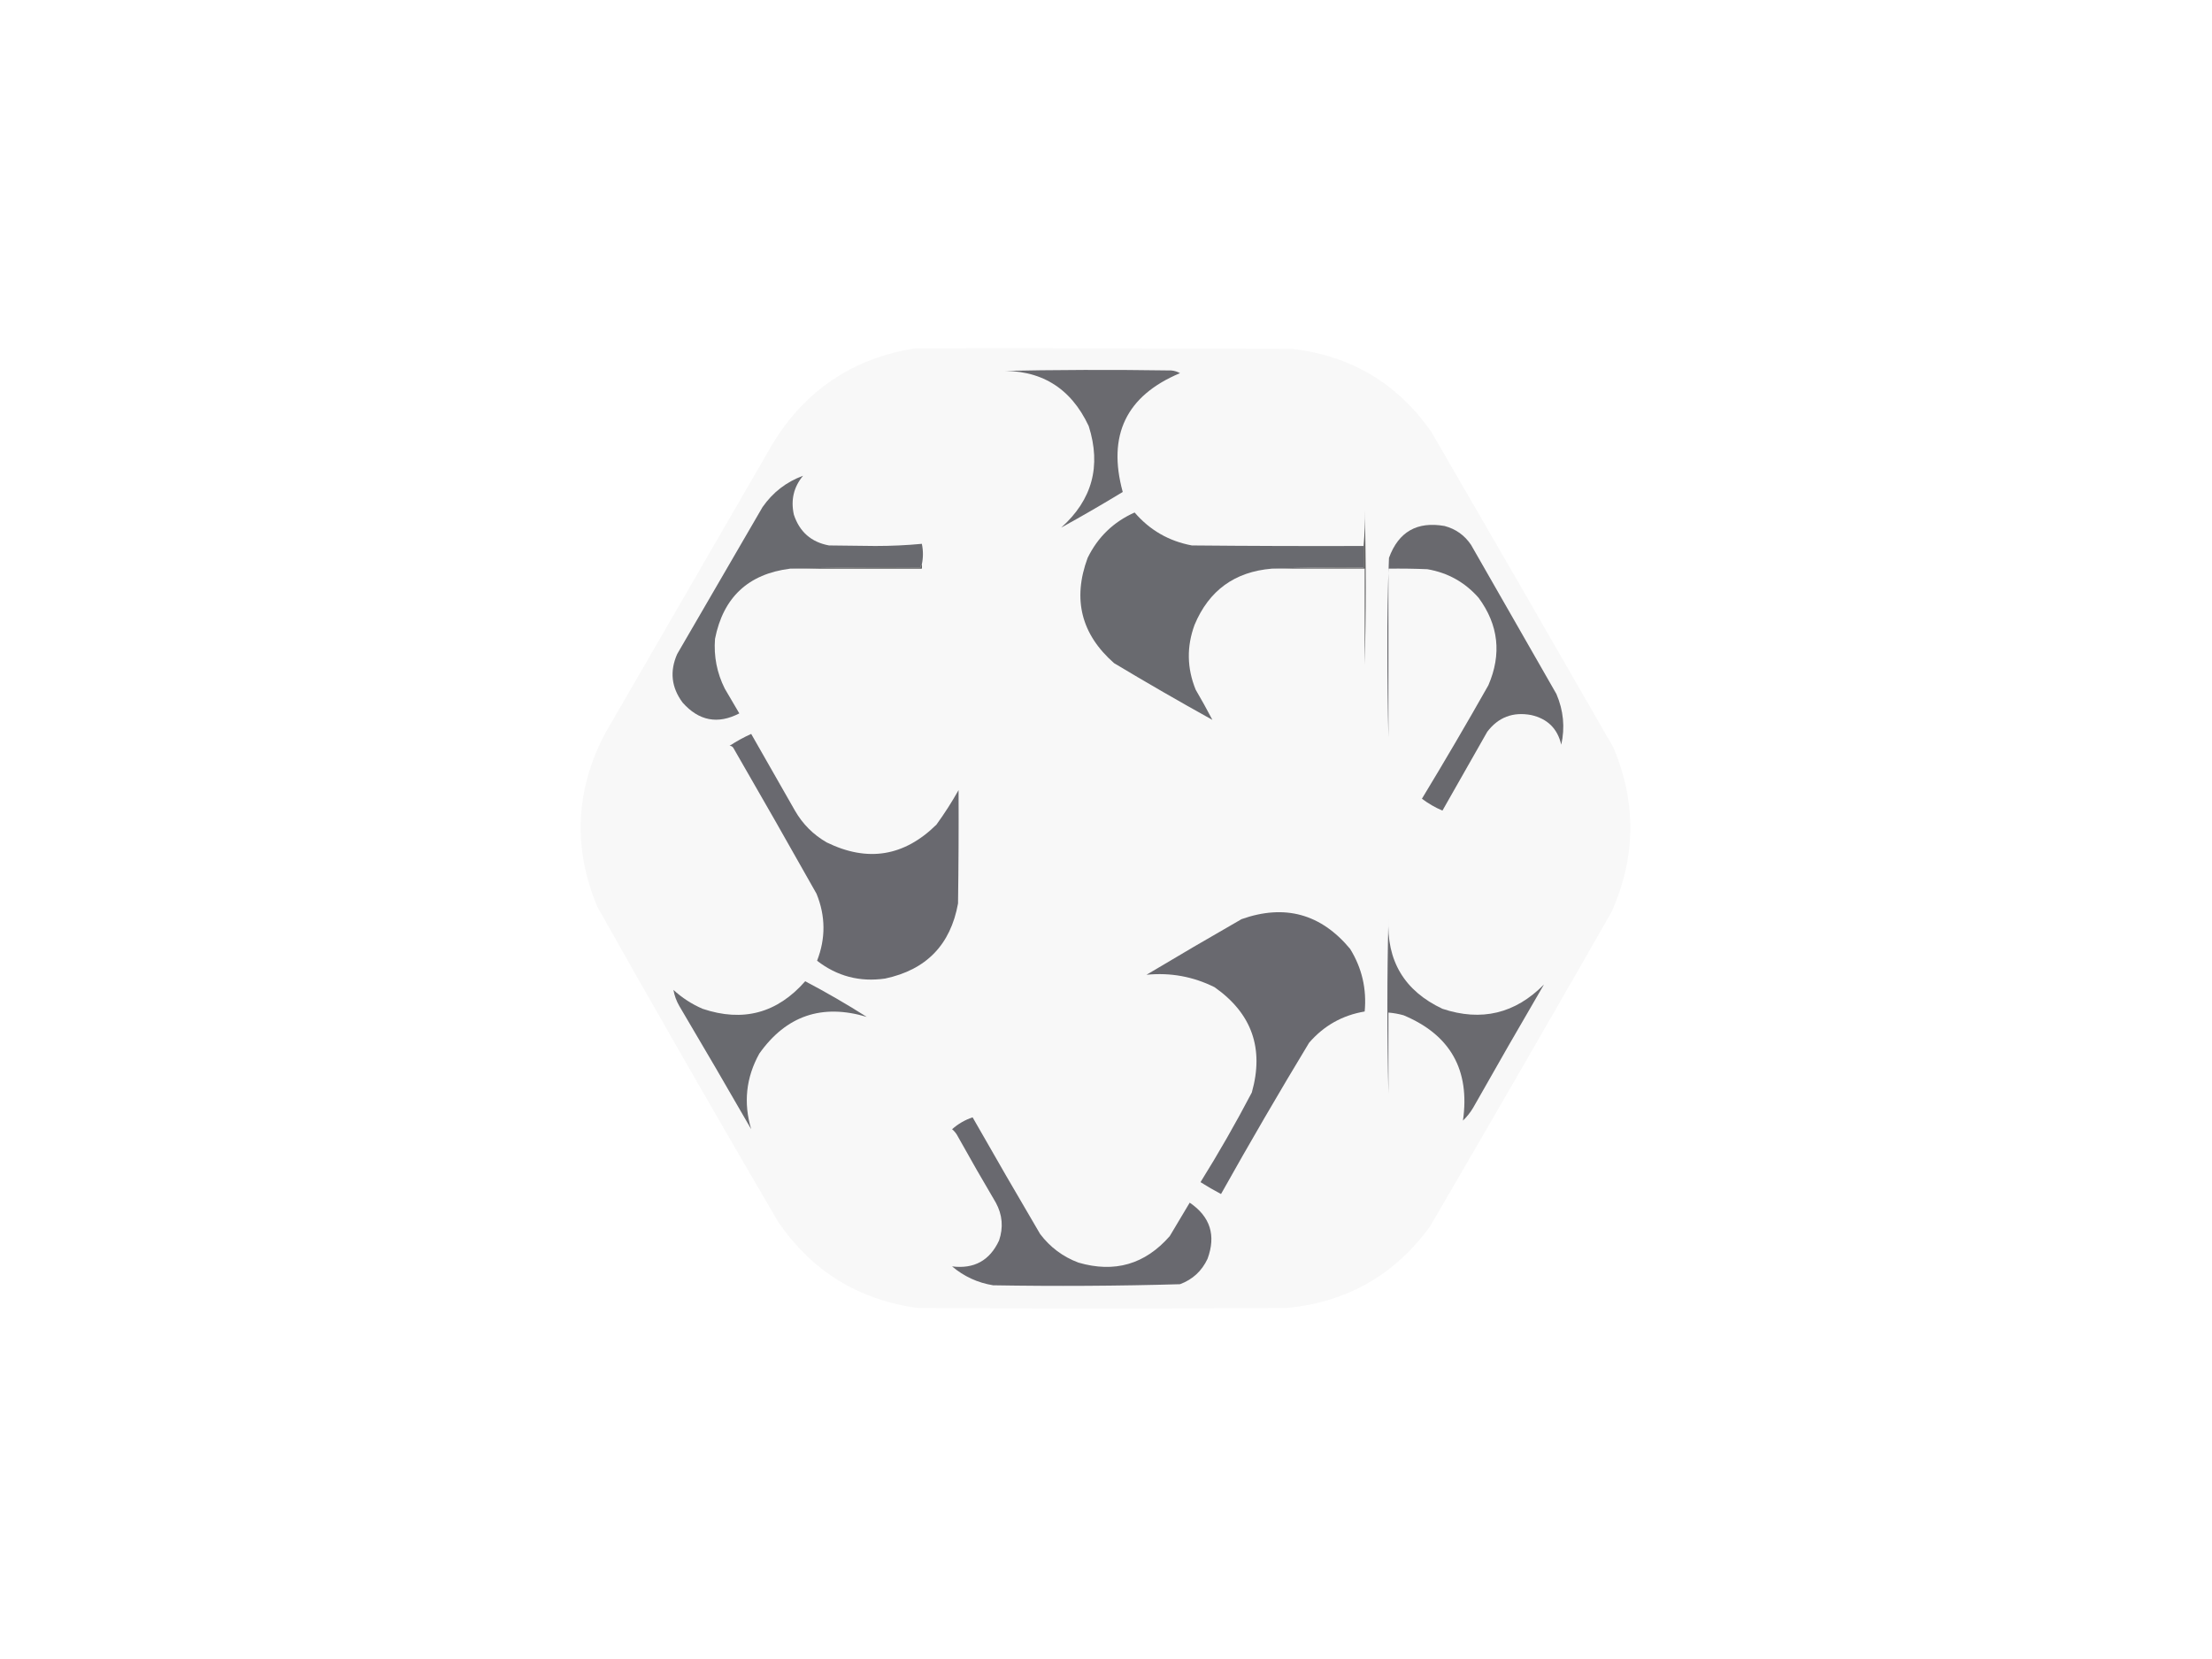
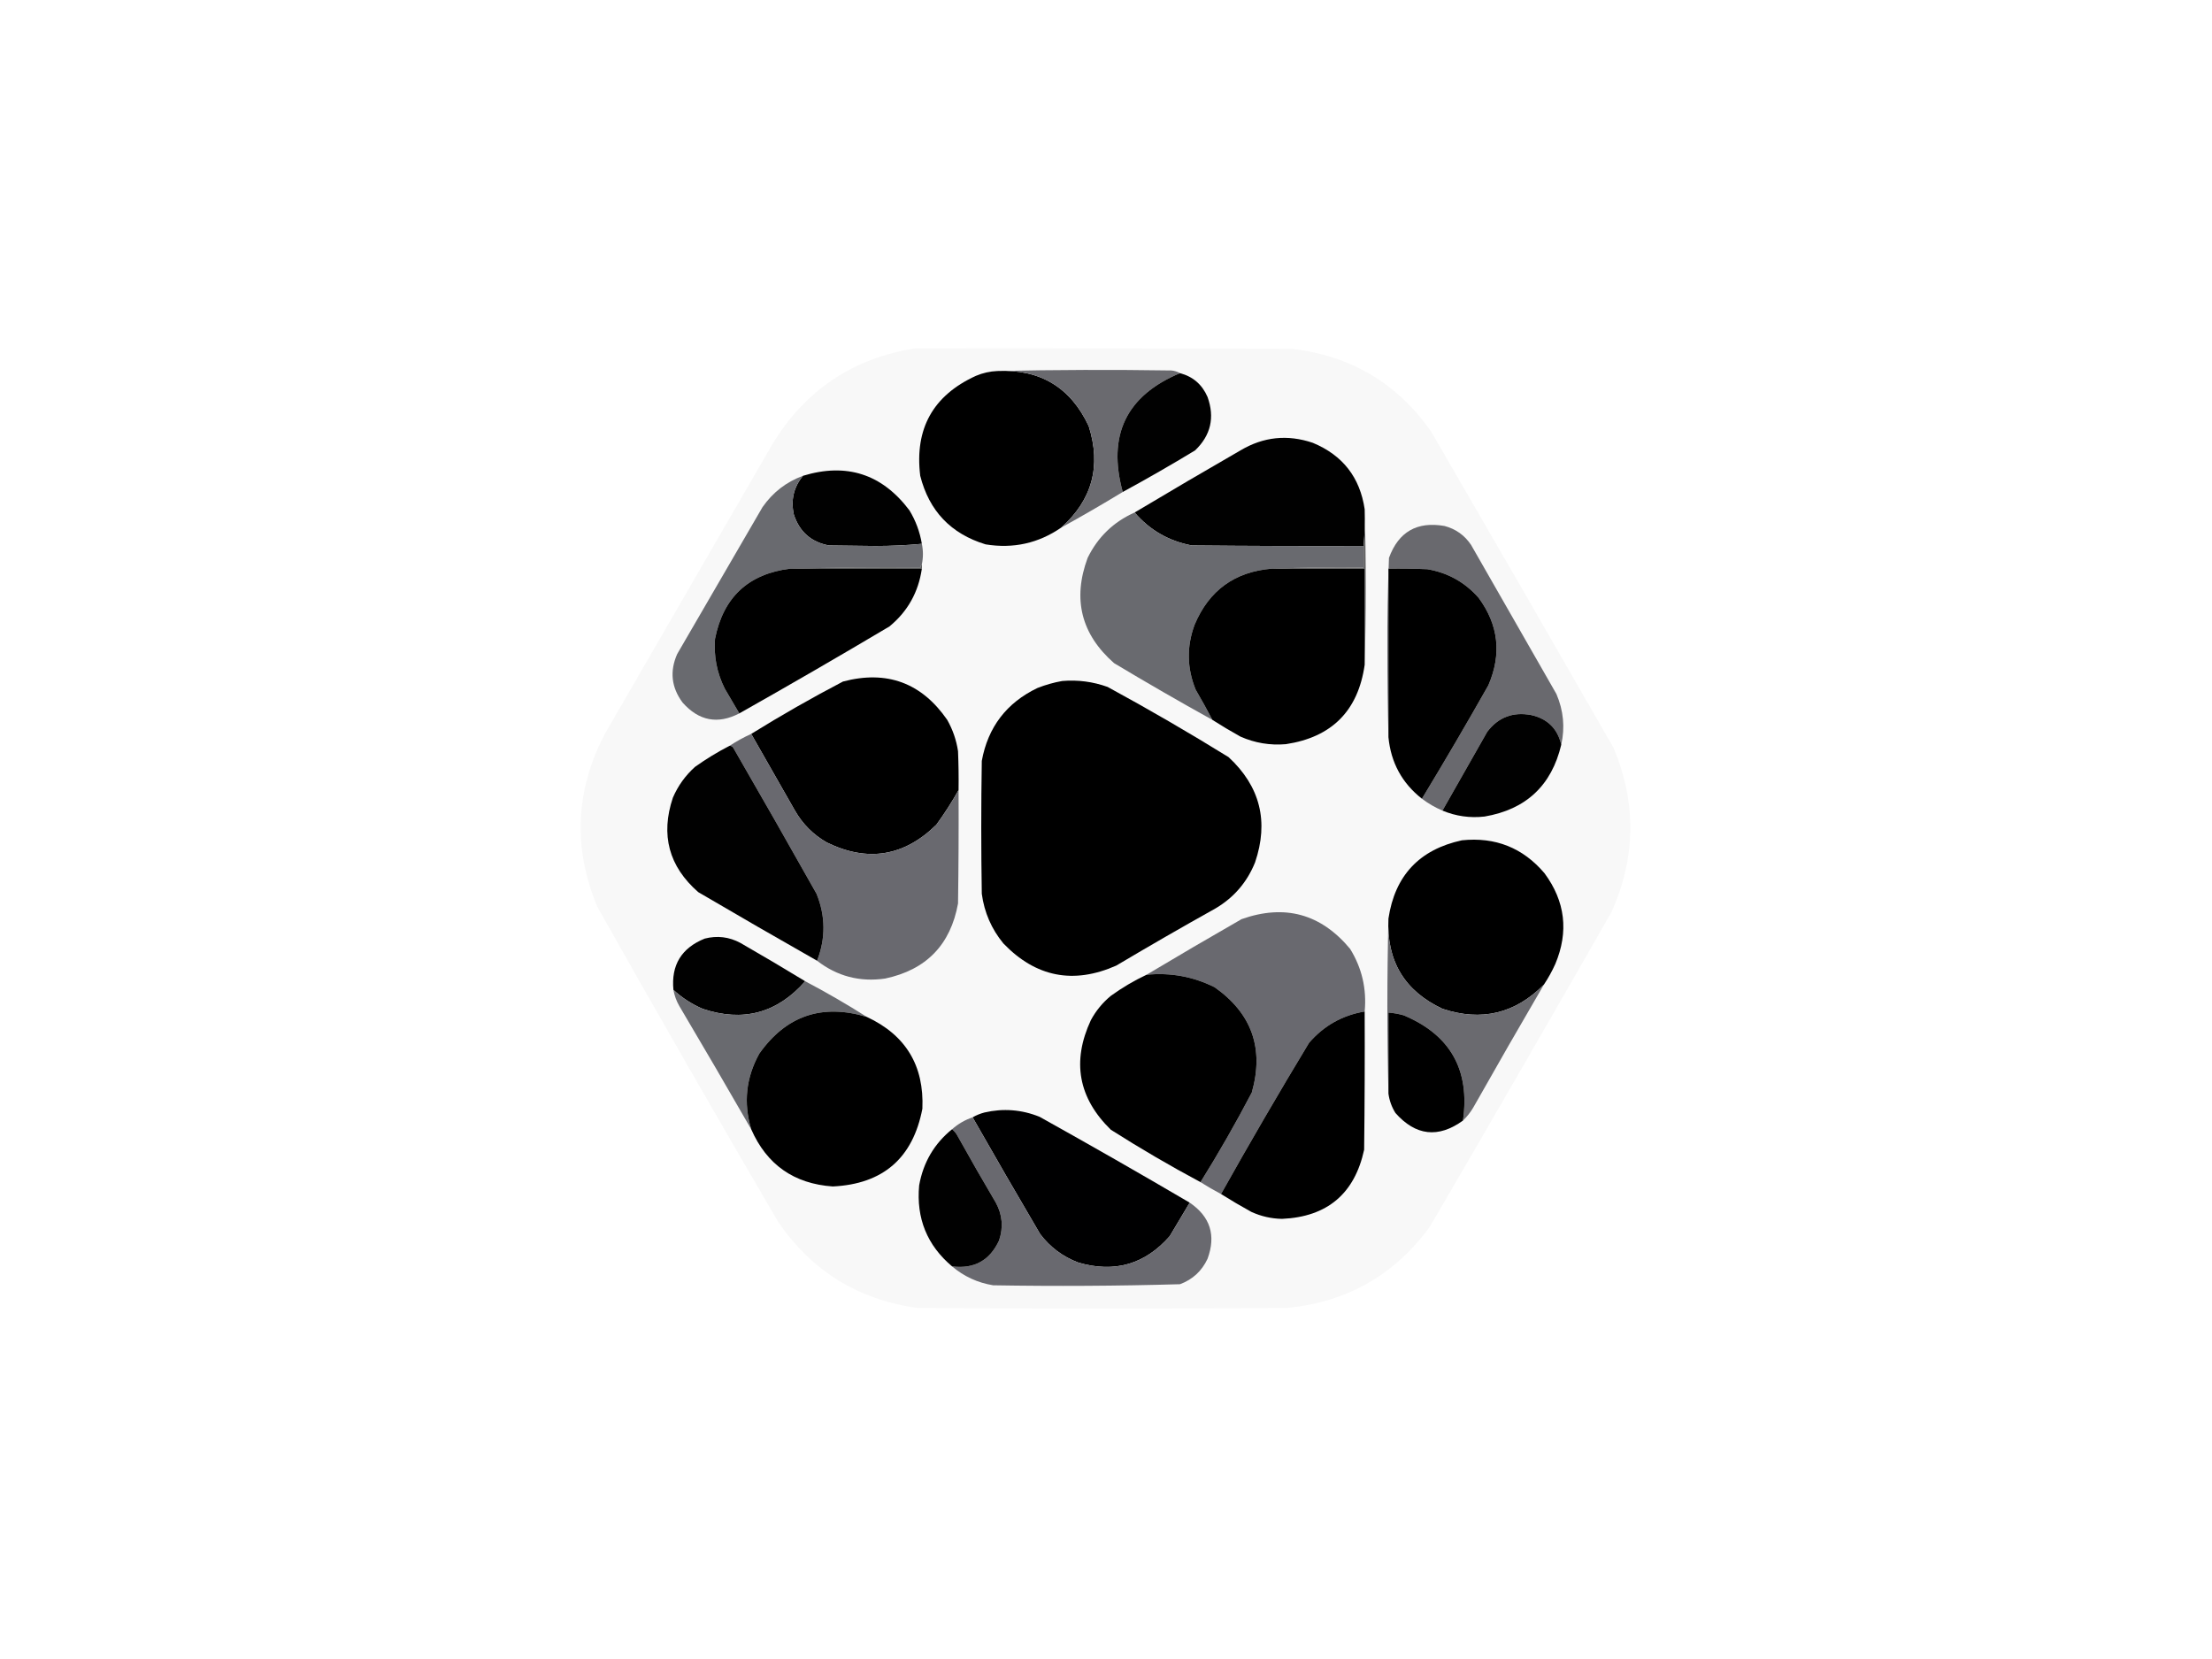
- <svg xmlns="http://www.w3.org/2000/svg" version="1.1" width="2048px" height="1536px" style="shape-rendering:geometricPrecision; text-rendering:geometricPrecision; image-rendering:optimizeQuality; fill-rule:evenodd; clip-rule:evenodd" viewBox="0 0 2048 1536">
+ <svg xmlns="http://www.w3.org/2000/svg" version="1.1" width="2048px" height="1536px" style="shape-rendering:geometricPrecision; text-rendering:geometricPrecision; image-rendering:optimizeQuality; fill-rule:evenodd; clip-rule:evenodd">
+   <g transform="matrix(1, 0, 0, 1, -124.2252, 2703.882)" />
  <g>
    <path style="opacity:1" fill="#f8f8f8" d="M 847.5,322.5 C 963.834,322.333 1080.17,322.5 1196.5,323C 1250.84,329.412 1293.68,354.912 1325,399.5C 1381.59,497.003 1437.92,594.67 1494,692.5C 1515.26,743.459 1514.59,794.126 1492,844.5C 1436.4,941.758 1380.4,1038.76 1324,1135.5C 1291.32,1180.45 1247.15,1205.62 1191.5,1211C 1077.5,1211.67 963.5,1211.67 849.5,1211C 794.209,1203.29 751.043,1176.46 720,1130.5C 663.575,1033.99 607.908,936.989 553,839.5C 530.358,785.048 532.692,731.714 560,679.5C 611.667,590.167 663.333,500.833 715,411.5C 745.333,361.349 789.5,331.682 847.5,322.5 Z" />
  </g>
  <g>
+     <path style="opacity:1" fill="#000000" d="M 923.5,343.5 C 963.068,341.697 991.234,358.697 1008,394.5C 1019.75,431.524 1011.25,462.857 982.5,488.5C 961.422,503.019 938.089,508.186 912.5,504C 880.387,494.221 860.221,473.054 852,440.5C 846.669,396.984 863.836,366.151 903.5,348C 909.904,345.286 916.571,343.786 923.5,343.5 Z" />
+   </g>
+   <g>
    <path style="opacity:1" fill="#6a6a6f" d="M 923.5,343.5 C 976.998,342.335 1030.67,342.168 1084.5,343C 1087.46,343.279 1090.12,344.113 1092.5,345.5C 1042.75,366.332 1025.09,402.998 1039.5,455.5C 1020.76,466.891 1001.76,477.891 982.5,488.5C 1011.25,462.857 1019.75,431.524 1008,394.5C 991.234,358.697 963.068,341.697 923.5,343.5 Z" />
+   </g>
+   <g>
+     <path style="opacity:1" fill="#010101" d="M 1092.5,345.5 C 1104.49,348.643 1112.99,355.976 1118,367.5C 1124.86,386.541 1121.03,403.041 1106.5,417C 1084.47,430.351 1062.13,443.184 1039.5,455.5C 1025.09,402.998 1042.75,366.332 1092.5,345.5 Z" />
+   </g>
+   <g>
+     <path style="opacity:1" fill="#010101" d="M 1263.5,471.5 C 1263.83,483.012 1263.49,494.346 1262.5,505.5C 1209.5,505.667 1156.5,505.5 1103.5,505C 1082.24,501.039 1064.58,490.872 1050.5,474.5C 1082.94,455.108 1115.61,435.941 1148.5,417C 1169.72,404.382 1192.05,402.049 1215.5,410C 1243.14,421.461 1259.14,441.961 1263.5,471.5 Z" />
+   </g>
+   <g>
+     <path style="opacity:1" fill="#010101" d="M 853.5,503.5 C 839.516,504.833 825.183,505.499 810.5,505.5C 796.167,505.333 781.833,505.167 767.5,505C 751.104,501.943 740.271,492.443 735,476.5C 732.017,462.913 734.851,450.913 743.5,440.5C 783.868,428.234 816.701,438.901 842,472.5C 847.813,482.077 851.647,492.411 853.5,503.5 Z" />
  </g>
  <g>
    <path style="opacity:1" fill="#696a6f" d="M 743.5,440.5 C 734.851,450.913 732.017,462.913 735,476.5C 740.271,492.443 751.104,501.943 767.5,505C 781.833,505.167 796.167,505.333 810.5,505.5C 825.183,505.499 839.516,504.833 853.5,503.5C 854.833,509.833 854.833,516.167 853.5,522.5C 852.596,523.209 852.263,524.209 852.5,525.5C 811.997,525.168 771.663,525.501 731.5,526.5C 692.764,531.399 669.597,553.066 662,591.5C 660.765,607.661 663.765,622.994 671,637.5C 675.526,645.23 680.026,652.896 684.5,660.5C 664.571,670.817 647.071,667.484 632,650.5C 621.581,636.479 619.915,621.479 627,605.5C 653.333,560.167 679.667,514.833 706,469.5C 715.548,455.832 728.048,446.166 743.5,440.5 Z" />
  </g>
  <g>
    <path style="opacity:1" fill="#696a6f" d="M 1050.5,474.5 C 1064.58,490.872 1082.24,501.039 1103.5,505C 1156.5,505.5 1209.5,505.667 1262.5,505.5C 1262.5,512.167 1262.5,518.833 1262.5,525.5C 1234,525.169 1205.66,525.502 1177.5,526.5C 1143.14,529.358 1119.31,546.691 1106,578.5C 1098.59,598.588 1098.92,618.588 1107,638.5C 1112.4,647.723 1117.56,657.056 1122.5,666.5C 1091.89,649.529 1061.56,632.029 1031.5,614C 1001.02,587.239 992.851,554.739 1007,516.5C 1016.46,497.204 1030.96,483.204 1050.5,474.5 Z" />
  </g>
  <g>
    <path style="opacity:1" fill="#69696e" d="M 1445.5,689.5 C 1442.05,674.547 1432.71,665.38 1417.5,662C 1400.72,658.923 1387.22,664.09 1377,677.5C 1363.14,701.888 1349.31,726.221 1335.5,750.5C 1328.64,747.576 1322.31,743.909 1316.5,739.5C 1337.48,704.892 1357.98,669.892 1378,634.5C 1390.48,605.623 1387.48,578.623 1369,553.5C 1356.3,539.066 1340.46,530.232 1321.5,527C 1309.5,526.5 1297.5,526.333 1285.5,526.5C 1285.5,578.5 1285.5,630.5 1285.5,682.5C 1284.83,655.835 1284.5,629.002 1284.5,602C 1284.35,573.461 1284.85,544.961 1286,516.5C 1294.85,492.343 1312.02,482.51 1337.5,487C 1347.87,489.768 1356.04,495.602 1362,504.5C 1388.33,550.5 1414.67,596.5 1441,642.5C 1447.58,657.839 1449.08,673.505 1445.5,689.5 Z" />
  </g>
  <g>
    <path style="opacity:1" fill="#4a4b4b" d="M 853.5,522.5 C 853.5,523.833 853.5,525.167 853.5,526.5C 812.833,526.5 772.167,526.5 731.5,526.5C 771.663,525.501 811.997,525.168 852.5,525.5C 852.263,524.209 852.596,523.209 853.5,522.5 Z" />
  </g>
  <g>
    <path style="opacity:1" fill="#626263" d="M 1263.5,471.5 C 1264.83,519.5 1264.83,567.5 1263.5,615.5C 1263.5,585.833 1263.5,556.167 1263.5,526.5C 1234.83,526.5 1206.17,526.5 1177.5,526.5C 1205.66,525.502 1234,525.169 1262.5,525.5C 1262.5,518.833 1262.5,512.167 1262.5,505.5C 1263.49,494.346 1263.83,483.012 1263.5,471.5 Z" />
  </g>
  <g>
+     <path style="opacity:1" fill="#000000" d="M 731.5,526.5 C 772.167,526.5 812.833,526.5 853.5,526.5C 850.354,548.302 840.354,566.136 823.5,580C 777.439,607.362 731.106,634.195 684.5,660.5C 680.026,652.896 675.526,645.23 671,637.5C 663.765,622.994 660.765,607.661 662,591.5C 669.597,553.066 692.764,531.399 731.5,526.5 Z" />
+   </g>
+   <g>
+     <path style="opacity:1" fill="#000000" d="M 1177.5,526.5 C 1206.17,526.5 1234.83,526.5 1263.5,526.5C 1263.5,556.167 1263.5,585.833 1263.5,615.5C 1257.43,658.073 1233.09,682.573 1190.5,689C 1175.91,690.249 1161.91,687.916 1148.5,682C 1139.6,677.059 1130.94,671.892 1122.5,666.5C 1117.56,657.056 1112.4,647.723 1107,638.5C 1098.92,618.588 1098.59,598.588 1106,578.5C 1119.31,546.691 1143.14,529.358 1177.5,526.5 Z" />
+   </g>
+   <g>
+     <path style="opacity:1" fill="#000000" d="M 1316.5,739.5 C 1298.1,725.051 1287.77,706.051 1285.5,682.5C 1285.5,630.5 1285.5,578.5 1285.5,526.5C 1297.5,526.333 1309.5,526.5 1321.5,527C 1340.46,530.232 1356.3,539.066 1369,553.5C 1387.48,578.623 1390.48,605.623 1378,634.5C 1357.98,669.892 1337.48,704.892 1316.5,739.5 Z" />
+   </g>
+   <g>
+     <path style="opacity:1" fill="#000000" d="M 887.5,731.5 C 881.319,742.529 874.485,753.195 867,763.5C 837.133,792.95 803.3,798.45 765.5,780C 753,772.833 743.167,763 736,750.5C 722.488,726.806 708.988,703.139 695.5,679.5C 723.152,662.335 751.485,646.168 780.5,631C 821.05,620.292 853.216,632.125 877,666.5C 882.128,675.549 885.461,685.216 887,695.5C 887.5,707.495 887.667,719.495 887.5,731.5 Z" />
+   </g>
+   <g>
+     <path style="opacity:1" fill="#000000" d="M 983.5,630.5 C 997.914,629.29 1011.91,631.124 1025.5,636C 1063.49,656.657 1100.82,678.323 1137.5,701C 1166.73,728.098 1174.9,760.598 1162,798.5C 1154.6,816.81 1142.44,830.976 1125.5,841C 1094.58,858.267 1063.91,875.934 1033.5,894C 993.845,911.536 959.011,904.702 929,873.5C 917.991,860.139 911.324,844.806 909,827.5C 908.333,786.5 908.333,745.5 909,704.5C 914.708,673.249 931.874,650.749 960.5,637C 968.081,634.026 975.748,631.859 983.5,630.5 Z" />
+   </g>
+   <g>
+     <path style="opacity:1" fill="#010101" d="M 1445.5,689.5 C 1436.56,727.271 1412.89,749.438 1374.5,756C 1360.99,757.535 1347.99,755.702 1335.5,750.5C 1349.31,726.221 1363.14,701.888 1377,677.5C 1387.22,664.09 1400.72,658.923 1417.5,662C 1432.71,665.38 1442.05,674.547 1445.5,689.5 Z" />
+   </g>
+   <g>
    <path style="opacity:1" fill="#69696f" d="M 695.5,679.5 C 708.988,703.139 722.488,726.806 736,750.5C 743.167,763 753,772.833 765.5,780C 803.3,798.45 837.133,792.95 867,763.5C 874.485,753.195 881.319,742.529 887.5,731.5C 887.667,766.502 887.5,801.502 887,836.5C 880.067,874.767 857.567,897.934 819.5,906C 796.045,909.388 775.045,903.888 756.5,889.5C 764.553,868.763 764.387,848.097 756,827.5C 730.586,782.337 704.92,737.337 679,692.5C 678.184,691.177 677.017,690.511 675.5,690.5C 681.838,686.329 688.504,682.663 695.5,679.5 Z" />
+   </g>
+   <g>
+     <path style="opacity:1" fill="#010101" d="M 675.5,690.5 C 677.017,690.511 678.184,691.177 679,692.5C 704.92,737.337 730.586,782.337 756,827.5C 764.387,848.097 764.553,868.763 756.5,889.5C 719.725,868.609 683.058,847.443 646.5,826C 619.255,802.197 611.422,773.03 623,738.5C 627.75,727.5 634.583,718 643.5,710C 653.695,702.736 664.361,696.236 675.5,690.5 Z" />
+   </g>
+   <g>
+     <path style="opacity:1" fill="#000000" d="M 1429.5,911.5 C 1402.91,938.481 1371.57,945.981 1335.5,934C 1300.3,917.445 1283.63,889.612 1285.5,850.5C 1291.45,810.717 1314.11,786.55 1353.5,778C 1384.52,774.774 1410.02,784.94 1430,808.5C 1449.23,834.561 1452.56,862.561 1440,892.5C 1436.98,899.209 1433.48,905.543 1429.5,911.5 Z" />
  </g>
  <g>
    <path style="opacity:1" fill="#69696f" d="M 1263.5,936.5 C 1242.85,939.982 1225.68,949.648 1212,965.5C 1184.06,1011.7 1156.9,1058.37 1130.5,1105.5C 1123.97,1102.07 1117.63,1098.4 1111.5,1094.5C 1128.33,1067.52 1144.16,1039.85 1159,1011.5C 1170.52,970.729 1159.02,938.229 1124.5,914C 1104.65,904.136 1083.65,900.303 1061.5,902.5C 1090.61,885.108 1119.94,867.941 1149.5,851C 1189.47,836.866 1222.97,846.033 1250,878.5C 1260.96,896.241 1265.46,915.575 1263.5,936.5 Z" />
  </g>
  <g>
+     <path style="opacity:1" fill="#010101" d="M 745.5,908.5 C 719.569,938.067 687.902,946.567 650.5,934C 640.449,929.65 631.449,923.817 623.5,916.5C 621.276,893.53 630.943,877.697 652.5,869C 664.052,866.057 675.052,867.391 685.5,873C 705.728,884.608 725.728,896.441 745.5,908.5 Z" />
+   </g>
+   <g>
    <path style="opacity:1" fill="#6a6a6f" d="M 1285.5,850.5 C 1283.63,889.612 1300.3,917.445 1335.5,934C 1371.57,945.981 1402.91,938.481 1429.5,911.5C 1407.44,949.282 1385.6,987.282 1364,1025.5C 1361.35,1029.97 1358.18,1033.97 1354.5,1037.5C 1361.16,990.632 1342.83,958.132 1299.5,940C 1294.9,938.714 1290.24,937.881 1285.5,937.5C 1285.5,962.5 1285.5,987.5 1285.5,1012.5C 1284.17,958.5 1284.17,904.5 1285.5,850.5 Z" />
+   </g>
+   <g>
+     <path style="opacity:1" fill="#000000" d="M 1061.5,902.5 C 1083.65,900.303 1104.65,904.136 1124.5,914C 1159.02,938.229 1170.52,970.729 1159,1011.5C 1144.16,1039.85 1128.33,1067.52 1111.5,1094.5C 1083.23,1079.37 1055.57,1063.2 1028.5,1046C 998.356,1016.58 992.19,982.75 1010,944.5C 1014.66,935.837 1020.82,928.337 1028.5,922C 1038.9,914.469 1049.9,907.969 1061.5,902.5 Z" />
  </g>
  <g>
    <path style="opacity:1" fill="#696a6f" d="M 745.5,908.5 C 764.999,918.746 783.999,929.746 802.5,941.5C 761.046,929.039 727.879,940.373 703,975.5C 690.693,997.759 688.193,1021.09 695.5,1045.5C 673.64,1007.46 651.473,969.463 629,931.5C 626.271,926.811 624.437,921.811 623.5,916.5C 631.449,923.817 640.449,929.65 650.5,934C 687.902,946.567 719.569,938.067 745.5,908.5 Z" />
  </g>
  <g>
+     <path style="opacity:1" fill="#000000" d="M 802.5,941.5 C 838.557,958.266 855.724,986.599 854,1026.5C 845.227,1072.27 817.56,1096.27 771,1098.5C 735.064,1095.97 709.897,1078.3 695.5,1045.5C 688.193,1021.09 690.693,997.759 703,975.5C 727.879,940.373 761.046,929.039 802.5,941.5 Z" />
+   </g>
+   <g>
+     <path style="opacity:1" fill="#000000" d="M 1263.5,936.5 C 1263.67,979.168 1263.5,1021.83 1263,1064.5C 1254.13,1105.28 1228.8,1126.62 1187,1128.5C 1177.05,1128.31 1167.55,1126.14 1158.5,1122C 1148.94,1116.73 1139.61,1111.23 1130.5,1105.5C 1156.9,1058.37 1184.06,1011.7 1212,965.5C 1225.68,949.648 1242.85,939.982 1263.5,936.5 Z" />
+   </g>
+   <g>
+     <path style="opacity:1" fill="#000000" d="M 1354.5,1037.5 C 1331.63,1053.98 1310.8,1051.65 1292,1030.5C 1288.54,1024.95 1286.37,1018.95 1285.5,1012.5C 1285.5,987.5 1285.5,962.5 1285.5,937.5C 1290.24,937.881 1294.9,938.714 1299.5,940C 1342.83,958.132 1361.16,990.632 1354.5,1037.5 Z" />
+   </g>
+   <g>
+     <path style="opacity:1" fill="#000001" d="M 1101.5,1113.5 C 1095.34,1123.81 1089.18,1134.14 1083,1144.5C 1060.13,1170.6 1031.96,1178.76 998.5,1169C 984.099,1163.6 972.265,1154.76 963,1142.5C 941.889,1106.6 921.055,1070.6 900.5,1034.5C 903.865,1032.54 907.532,1031.04 911.5,1030C 928.923,1025.98 945.923,1027.31 962.5,1034C 1009.15,1059.99 1055.49,1086.49 1101.5,1113.5 Z" />
+   </g>
+   <g>
    <path style="opacity:1" fill="#69696f" d="M 900.5,1034.5 C 921.055,1070.6 941.889,1106.6 963,1142.5C 972.265,1154.76 984.099,1163.6 998.5,1169C 1031.96,1178.76 1060.13,1170.6 1083,1144.5C 1089.18,1134.14 1095.34,1123.81 1101.5,1113.5C 1120.53,1126.42 1126.03,1143.75 1118,1165.5C 1112.69,1176.81 1104.19,1184.65 1092.5,1189C 1034.88,1190.65 977.211,1190.98 919.5,1190C 905.097,1187.63 892.431,1181.79 881.5,1172.5C 901.88,1175.06 916.38,1167.06 925,1148.5C 929.097,1136.37 928.097,1124.7 922,1113.5C 910.081,1093.33 898.414,1073 887,1052.5C 885.629,1049.73 883.796,1047.4 881.5,1045.5C 887.051,1040.56 893.384,1036.89 900.5,1034.5 Z" />
  </g>
+   <g>
+     <path style="opacity:1" fill="#010101" d="M 881.5,1045.5 C 883.796,1047.4 885.629,1049.73 887,1052.5C 898.414,1073 910.081,1093.33 922,1113.5C 928.097,1124.7 929.097,1136.37 925,1148.5C 916.38,1167.06 901.88,1175.06 881.5,1172.5C 858.374,1152.99 848.207,1127.99 851,1097.5C 854.797,1076.21 864.964,1058.88 881.5,1045.5 Z" />
+   </g>
</svg>
